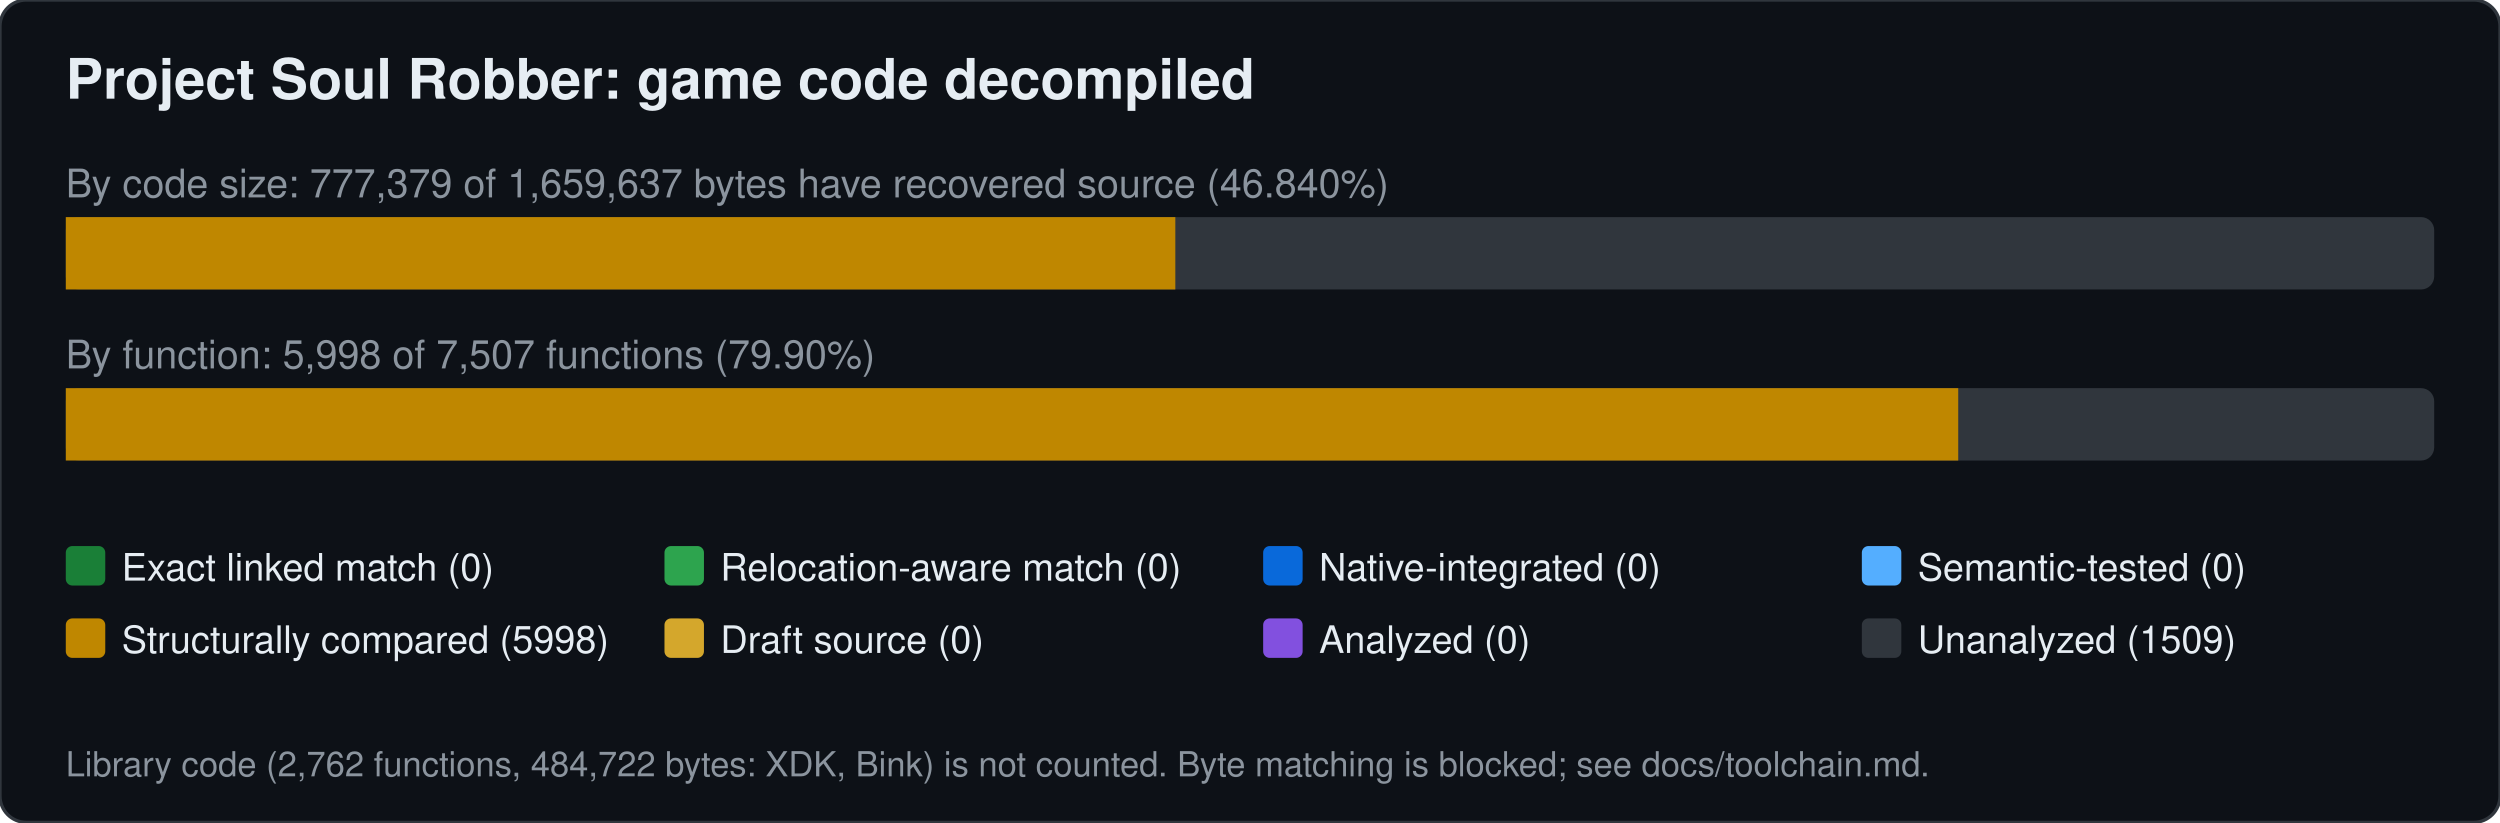
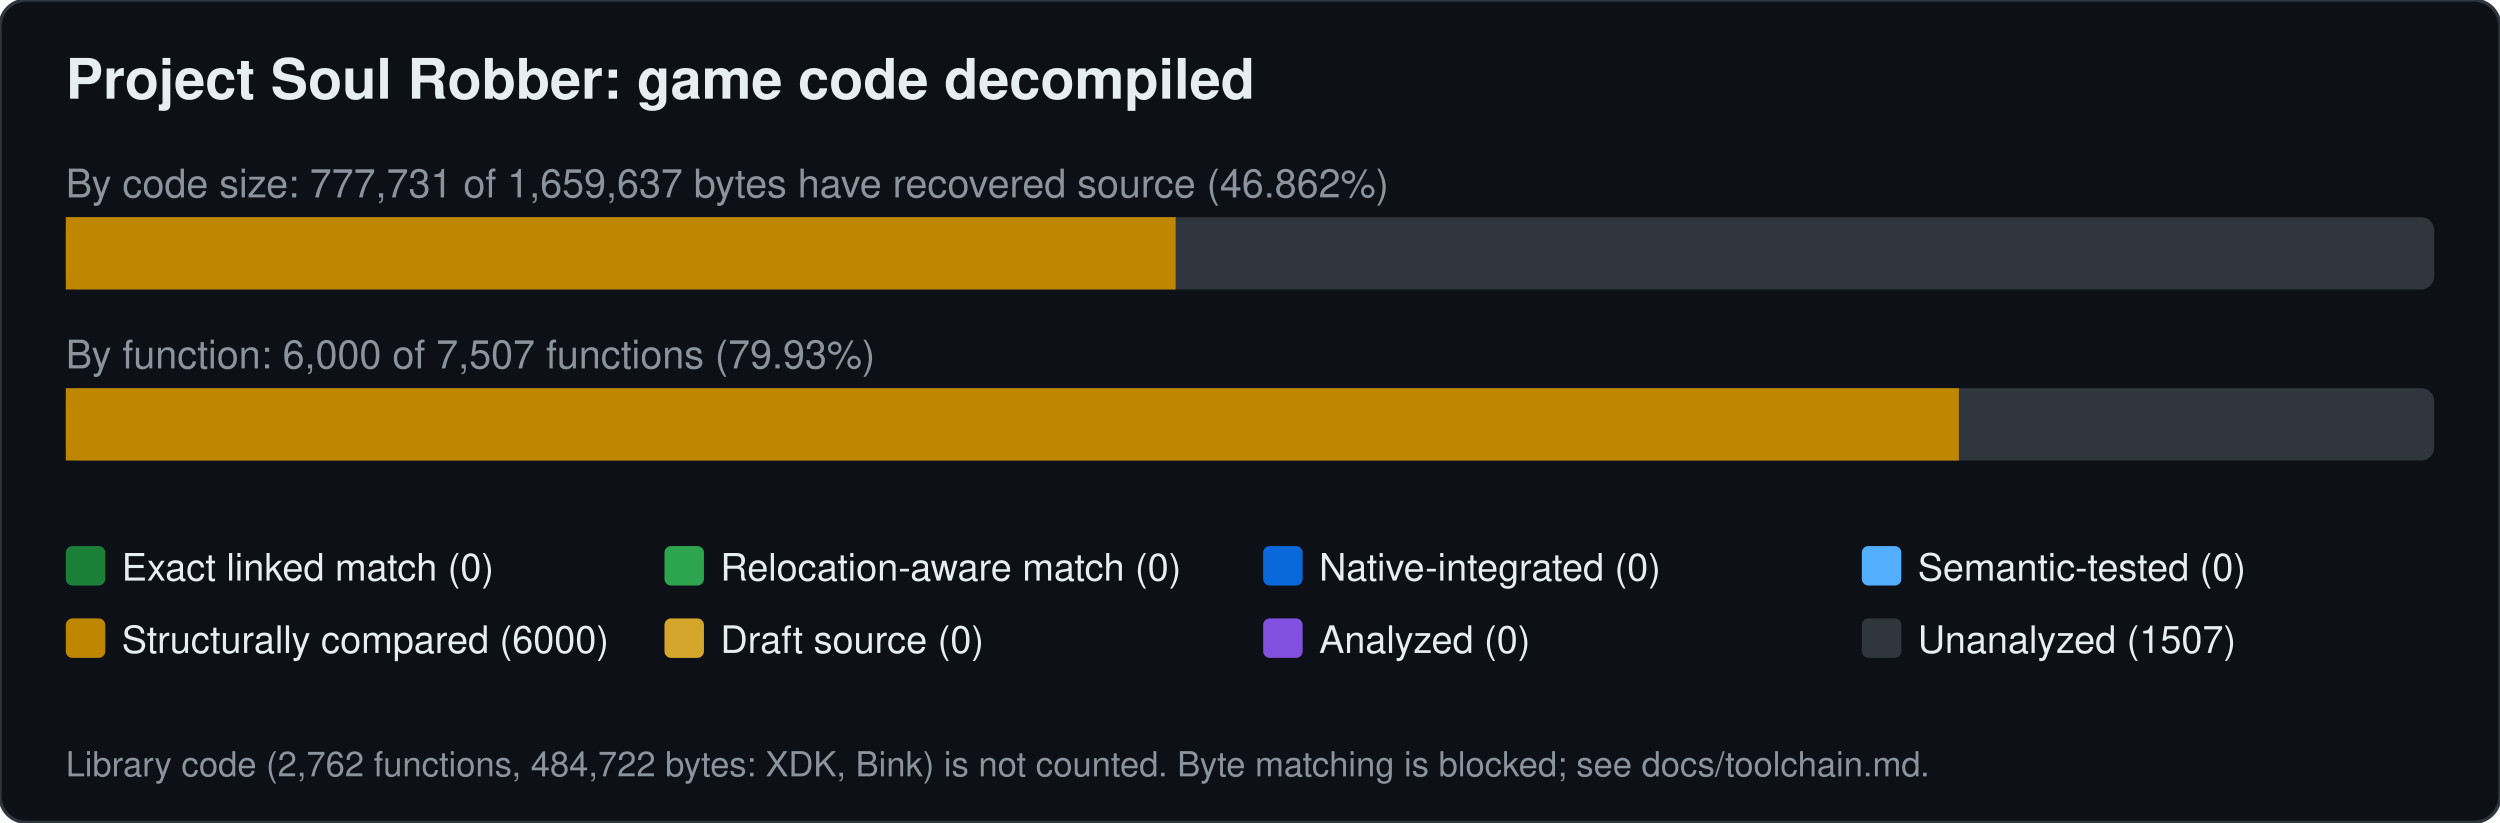
<svg xmlns="http://www.w3.org/2000/svg" width="760" height="250" viewBox="0 0 760 250" font-family="Segoe UI,Helvetica,Arial,sans-serif">
  <rect width="760" height="250" rx="8" fill="#0d1117" stroke="#30363d" />
  <text x="20" y="30" font-size="17" font-weight="600" fill="#e6edf3">Project Soul Robber: game code decompiled</text>
-   <text x="20" y="60" font-size="12" fill="#8b949e">By code size: 777,379 of 1,659,637 bytes have recovered source (46.840%)</text>
+   <text x="20" y="60" font-size="12" fill="#8b949e">By code size: 777,731 of 1,659,637 bytes have recovered source (46.862%)</text>
  <rect x="20" y="66" width="720" height="22" rx="4" fill="#30363d" />
-   <rect x="20.0" y="66" width="337.3" height="22" fill="#bf8700" />
-   <text x="20" y="112" font-size="12" fill="#8b949e">By function: 5,998 of 7,507 functions (79.90%)</text>
+   <rect x="20.0" y="66" width="337.4" height="22" fill="#bf8700" />
+   <text x="20" y="112" font-size="12" fill="#8b949e">By function: 6,000 of 7,507 functions (79.93%)</text>
  <rect x="20" y="118" width="720" height="22" rx="4" fill="#30363d" />
-   <rect x="20.0" y="118" width="575.3" height="22" fill="#bf8700" />
+   <rect x="20.0" y="118" width="575.5" height="22" fill="#bf8700" />
  <rect x="20" y="166" width="12" height="12" rx="2" fill="#1a7f37" />
  <text x="37" y="176.5" font-size="11.5" fill="#e6edf3">Exact linked match (0)</text>
  <rect x="202" y="166" width="12" height="12" rx="2" fill="#2da44e" />
  <text x="219" y="176.5" font-size="11.5" fill="#e6edf3">Relocation-aware match (0)</text>
  <rect x="384" y="166" width="12" height="12" rx="2" fill="#0969da" />
  <text x="401" y="176.5" font-size="11.5" fill="#e6edf3">Native-integrated (0)</text>
  <rect x="566" y="166" width="12" height="12" rx="2" fill="#54aeff" />
  <text x="583" y="176.5" font-size="11.5" fill="#e6edf3">Semantic-tested (0)</text>
  <rect x="20" y="188" width="12" height="12" rx="2" fill="#bf8700" />
-   <text x="37" y="198.5" font-size="11.5" fill="#e6edf3">Structurally compared (5998)</text>
+   <text x="37" y="198.5" font-size="11.5" fill="#e6edf3">Structurally compared (6000)</text>
  <rect x="202" y="188" width="12" height="12" rx="2" fill="#d4a72c" />
  <text x="219" y="198.5" font-size="11.5" fill="#e6edf3">Draft source (0)</text>
  <rect x="384" y="188" width="12" height="12" rx="2" fill="#8250df" />
  <text x="401" y="198.5" font-size="11.5" fill="#e6edf3">Analyzed (0)</text>
  <rect x="566" y="188" width="12" height="12" rx="2" fill="#30363d" />
-   <text x="583" y="198.5" font-size="11.5" fill="#e6edf3">Unanalyzed (1509)</text>
+   <text x="583" y="198.5" font-size="11.5" fill="#e6edf3">Unanalyzed (1507)</text>
  <text x="20" y="236" font-size="10.5" fill="#8b949e">Library code (2,762 functions, 484,722 bytes: XDK, Bink) is not counted. Byte matching is blocked; see docs/toolchain.md.</text>
</svg>
